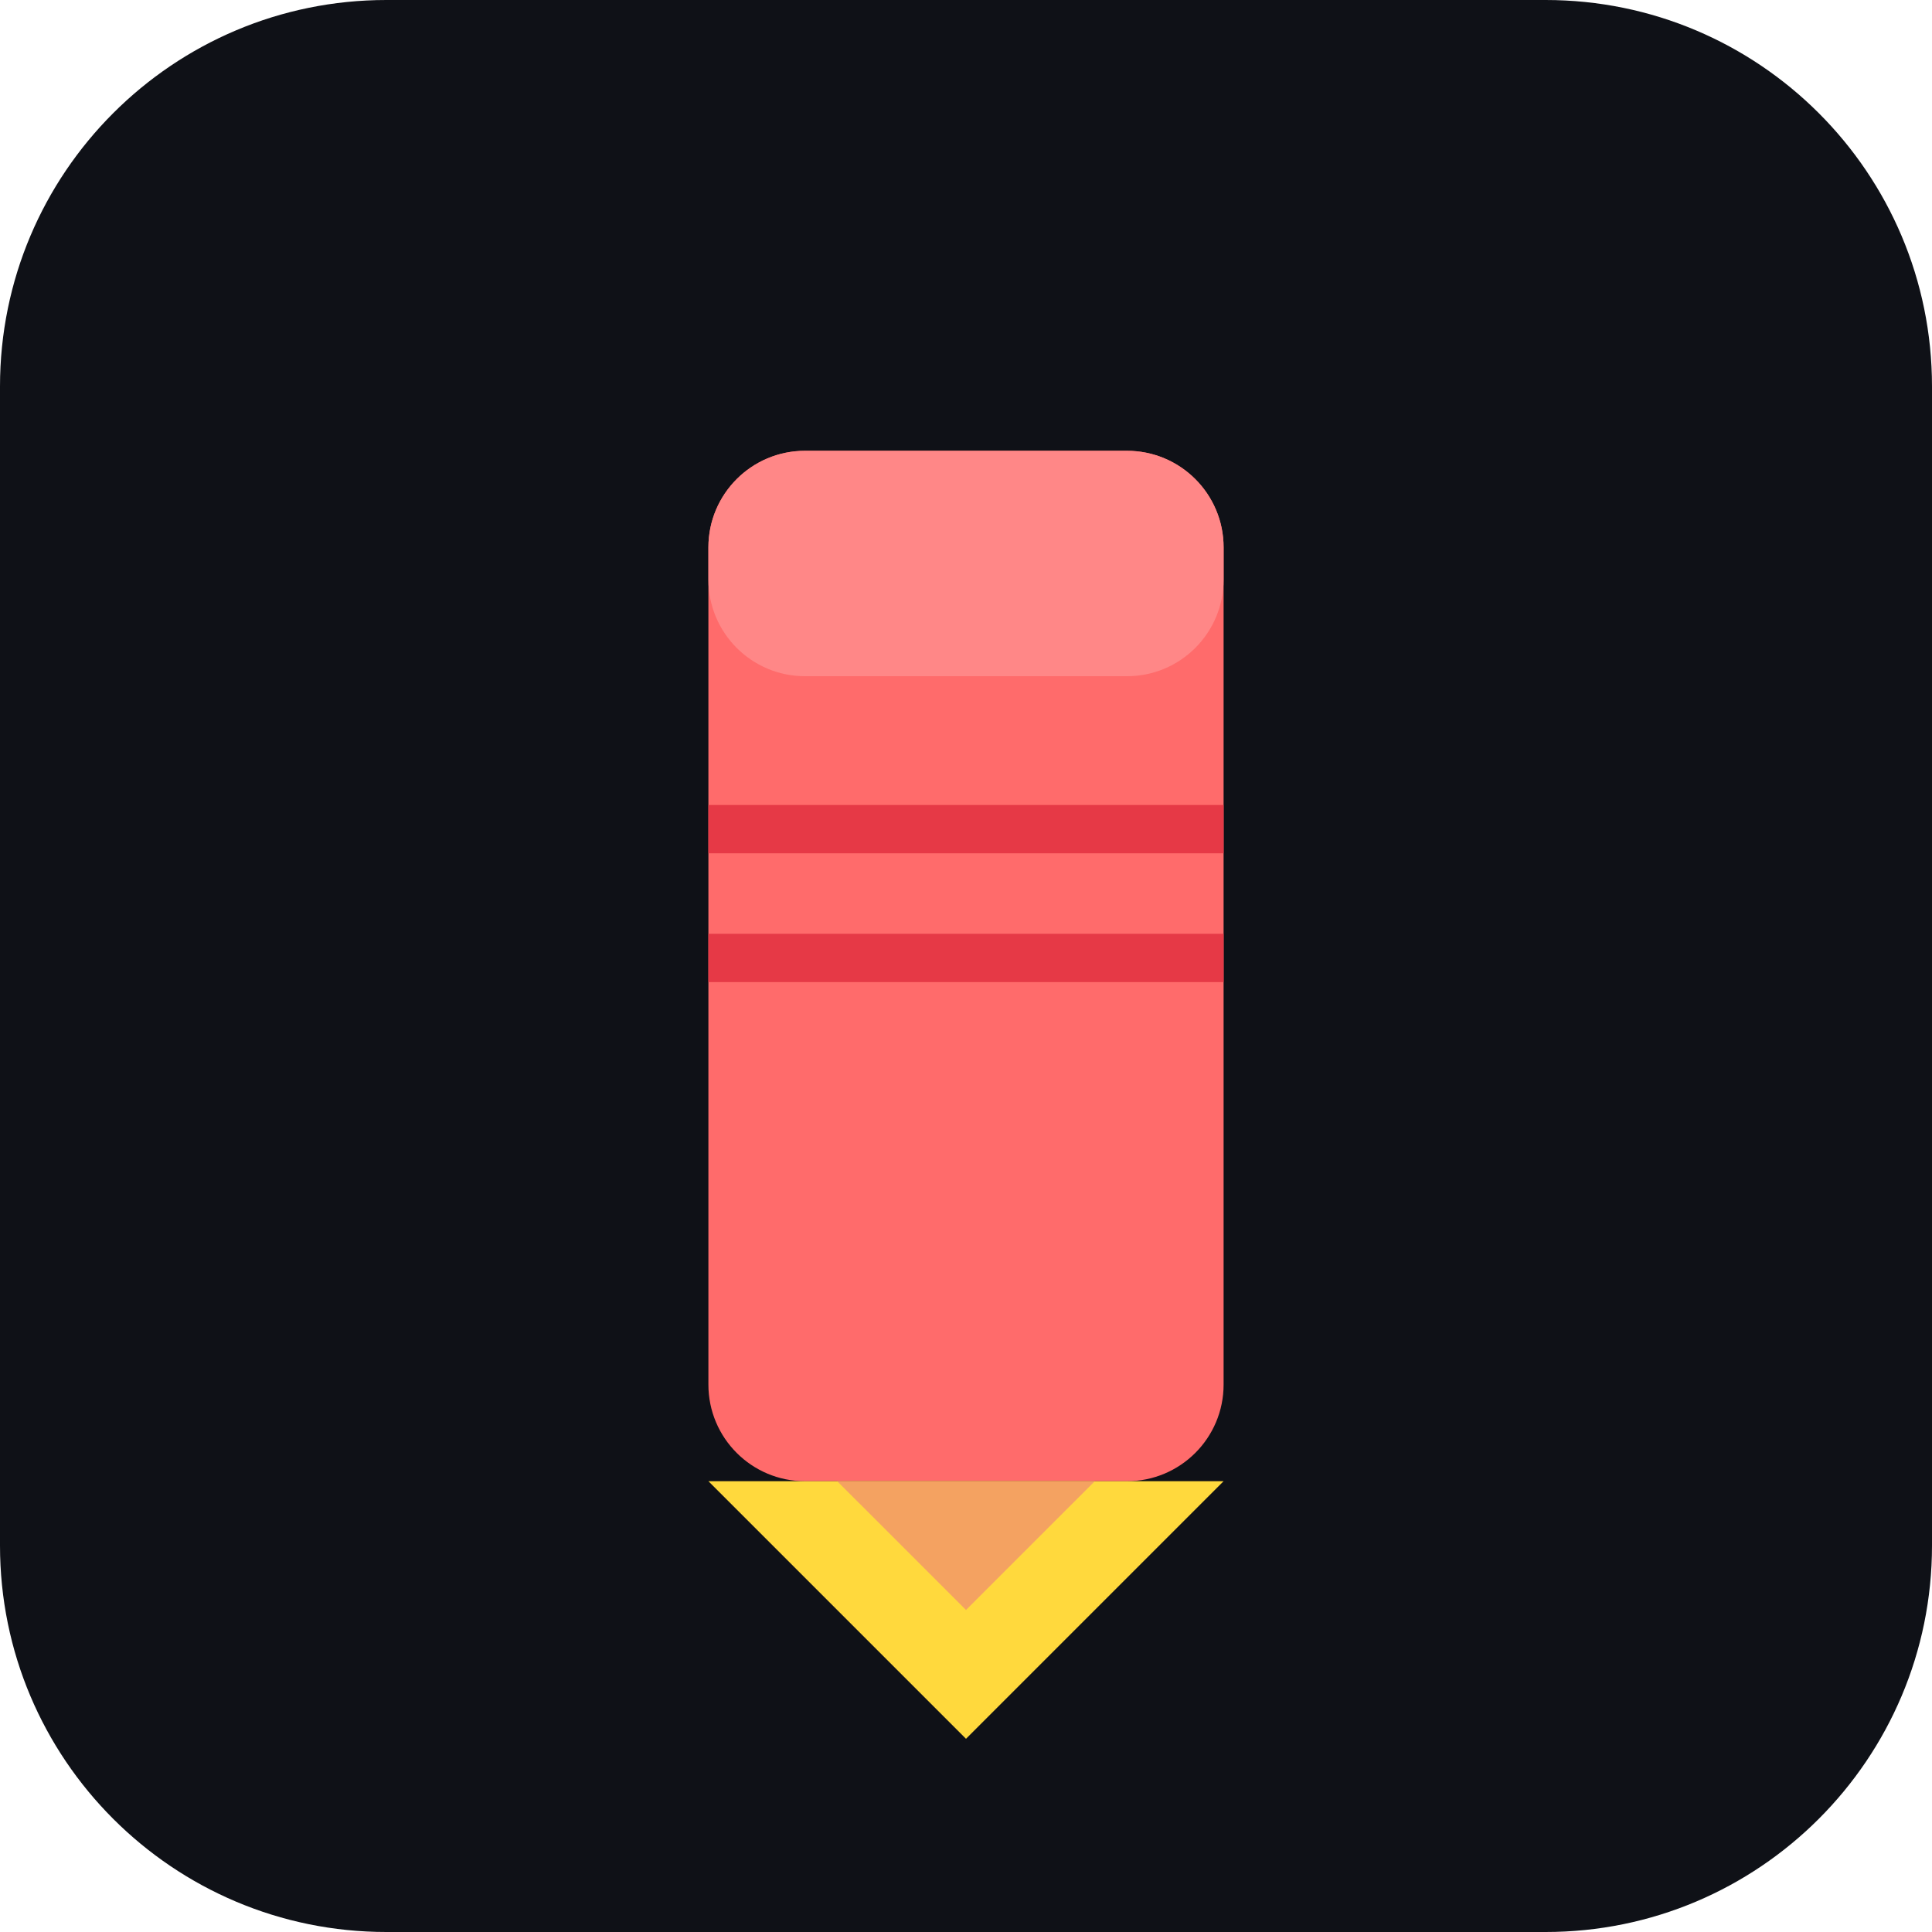
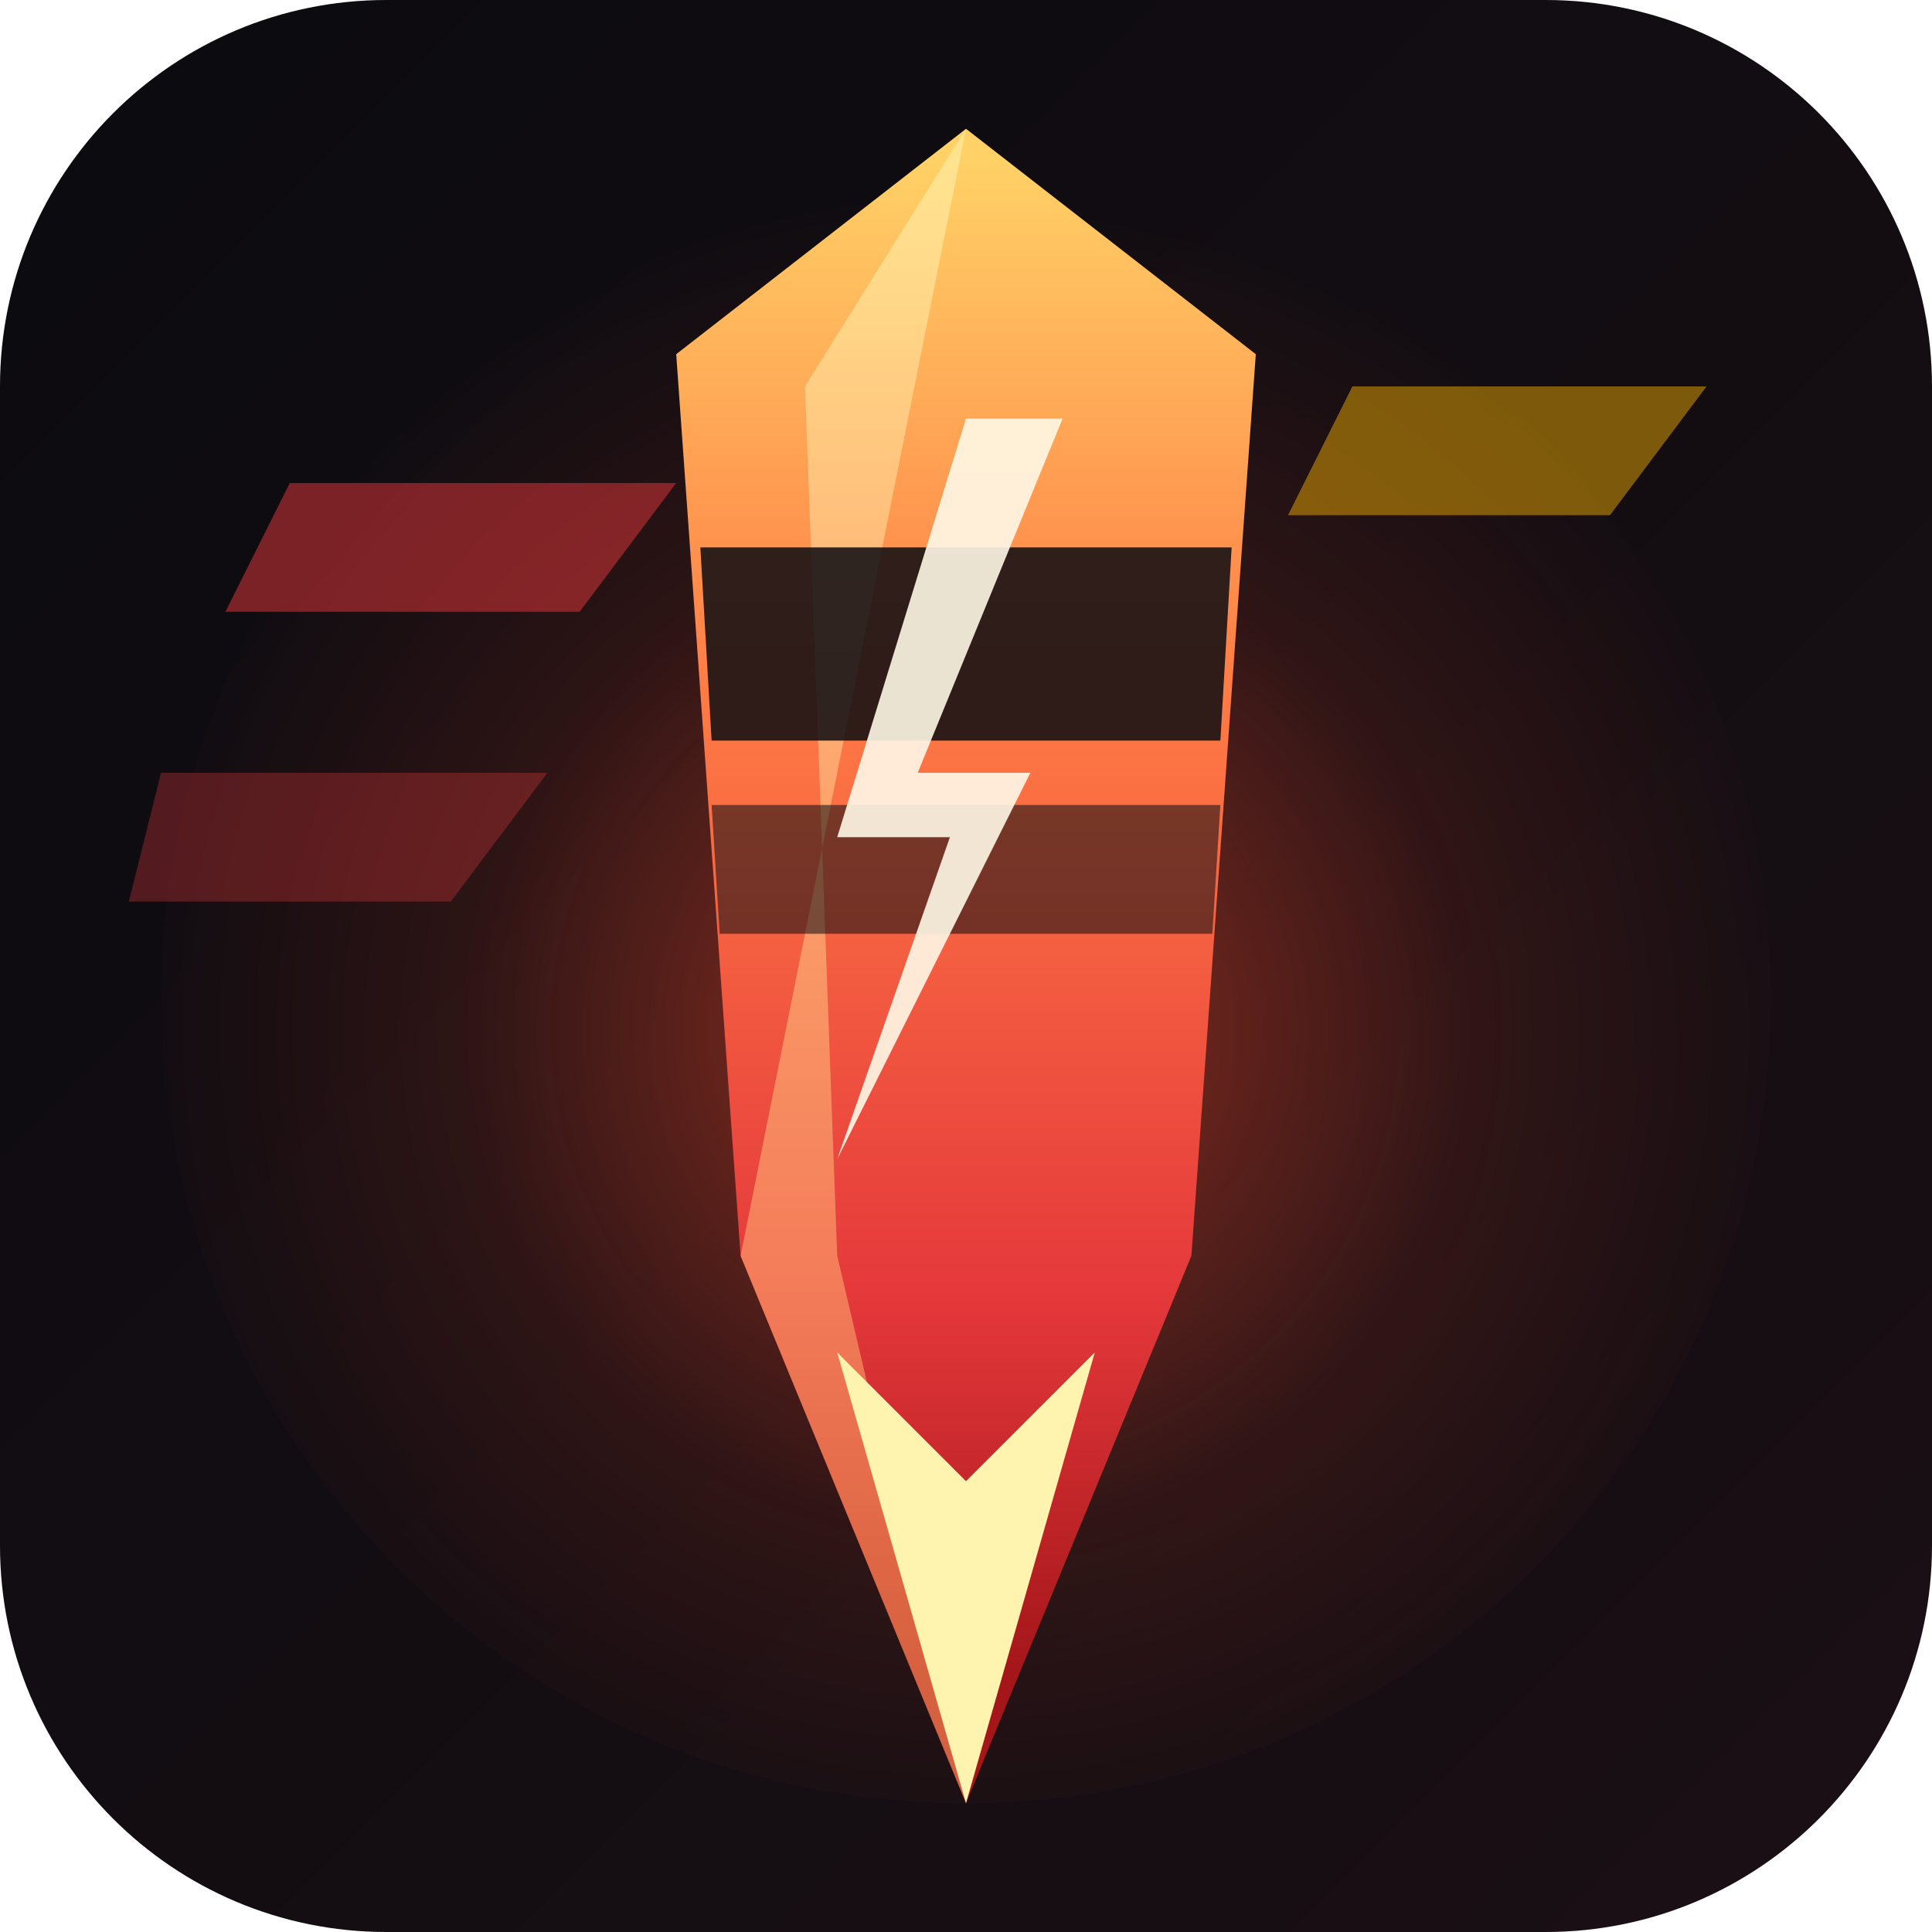
<svg xmlns="http://www.w3.org/2000/svg" viewBox="0 0 120 120" fill="none">
-   <rect width="120" height="120" rx="24" fill="#0f1117" />
-   <rect x="44" y="28" width="32" height="64" rx="6" fill="#ff6b6b" />
-   <rect x="44" y="28" width="32" height="14" rx="6" fill="#ff8787" />
-   <path d="M44 92 L60 108 L76 92 Z" fill="#ffd93d" />
-   <path d="M52 92 L60 100 L68 92 Z" fill="#f4a261" />
-   <rect x="44" y="50" width="32" height="3" fill="#e63946" />
-   <rect x="44" y="58" width="32" height="3" fill="#e63946" />
+   <defs>
+     <linearGradient id="bg" x1="0" y1="0" x2="120" y2="120" gradientUnits="userSpaceOnUse">
+       <stop offset="0" stop-color="#0b0b10" />
+       <stop offset="1" stop-color="#1a0f14" />
+     </linearGradient>
+     <linearGradient id="blade" x1="60" y1="10" x2="60" y2="104" gradientUnits="userSpaceOnUse">
+       <stop offset="0" stop-color="#ffd166" />
+       <stop offset="0.35" stop-color="#ff7b45" />
+       <stop offset="0.75" stop-color="#e5383b" />
+       <stop offset="1" stop-color="#a4161a" />
+     </linearGradient>
+     <linearGradient id="edge" x1="46" y1="14" x2="46" y2="100" gradientUnits="userSpaceOnUse">
+       <stop offset="0" stop-color="#fff3b0" />
+       <stop offset="1" stop-color="#ff9e5e" />
+     </linearGradient>
+     <radialGradient id="glow" cx="60" cy="64" r="52" gradientUnits="userSpaceOnUse">
+       <stop offset="0" stop-color="#ff4d2e" stop-opacity="0.55" />
+       <stop offset="0.6" stop-color="#ff4d2e" stop-opacity="0.12" />
+       <stop offset="1" stop-color="#ff4d2e" stop-opacity="0" />
+     </radialGradient>
+   </defs>
+   <rect width="120" height="120" rx="24" fill="url(#bg)" />
+   <circle cx="60" cy="62" r="50" fill="url(#glow)" />
+   <path d="M18 30 L42 30 L36 38 L14 38 Z" fill="#e5383b" opacity="0.5" />
+   <path d="M10 48 L34 48 L28 56 L8 56 Z" fill="#e5383b" opacity="0.32" />
+   <path d="M84 24 L106 24 L100 32 L80 32 Z" fill="#ffb703" opacity="0.45" />
+   <path d="M60 8 L78 22 L74 78 L60 112 L46 78 L42 22 Z" fill="url(#blade)" />
+   <path d="M60 8 L46 78 L60 112 L52 78 L50 24 Z" fill="url(#edge)" opacity="0.55" />
+   <path d="M43.5 34 L76.5 34 L75.8 46 L44.2 46 Z" fill="#0b0b10" opacity="0.85" />
+   <path d="M44.2 50 L75.8 50 L75.3 58 L44.7 58 Z" fill="#0b0b10" opacity="0.55" />
+   <path d="M60 112 L52 84 L60 92 L68 84 Z" fill="#fff3b0" />
+   <path d="M66 26 L57 48 L64 48 L52 72 L59 52 L52 52 L60 26 Z" fill="#fff8e7" opacity="0.9" />
</svg>
